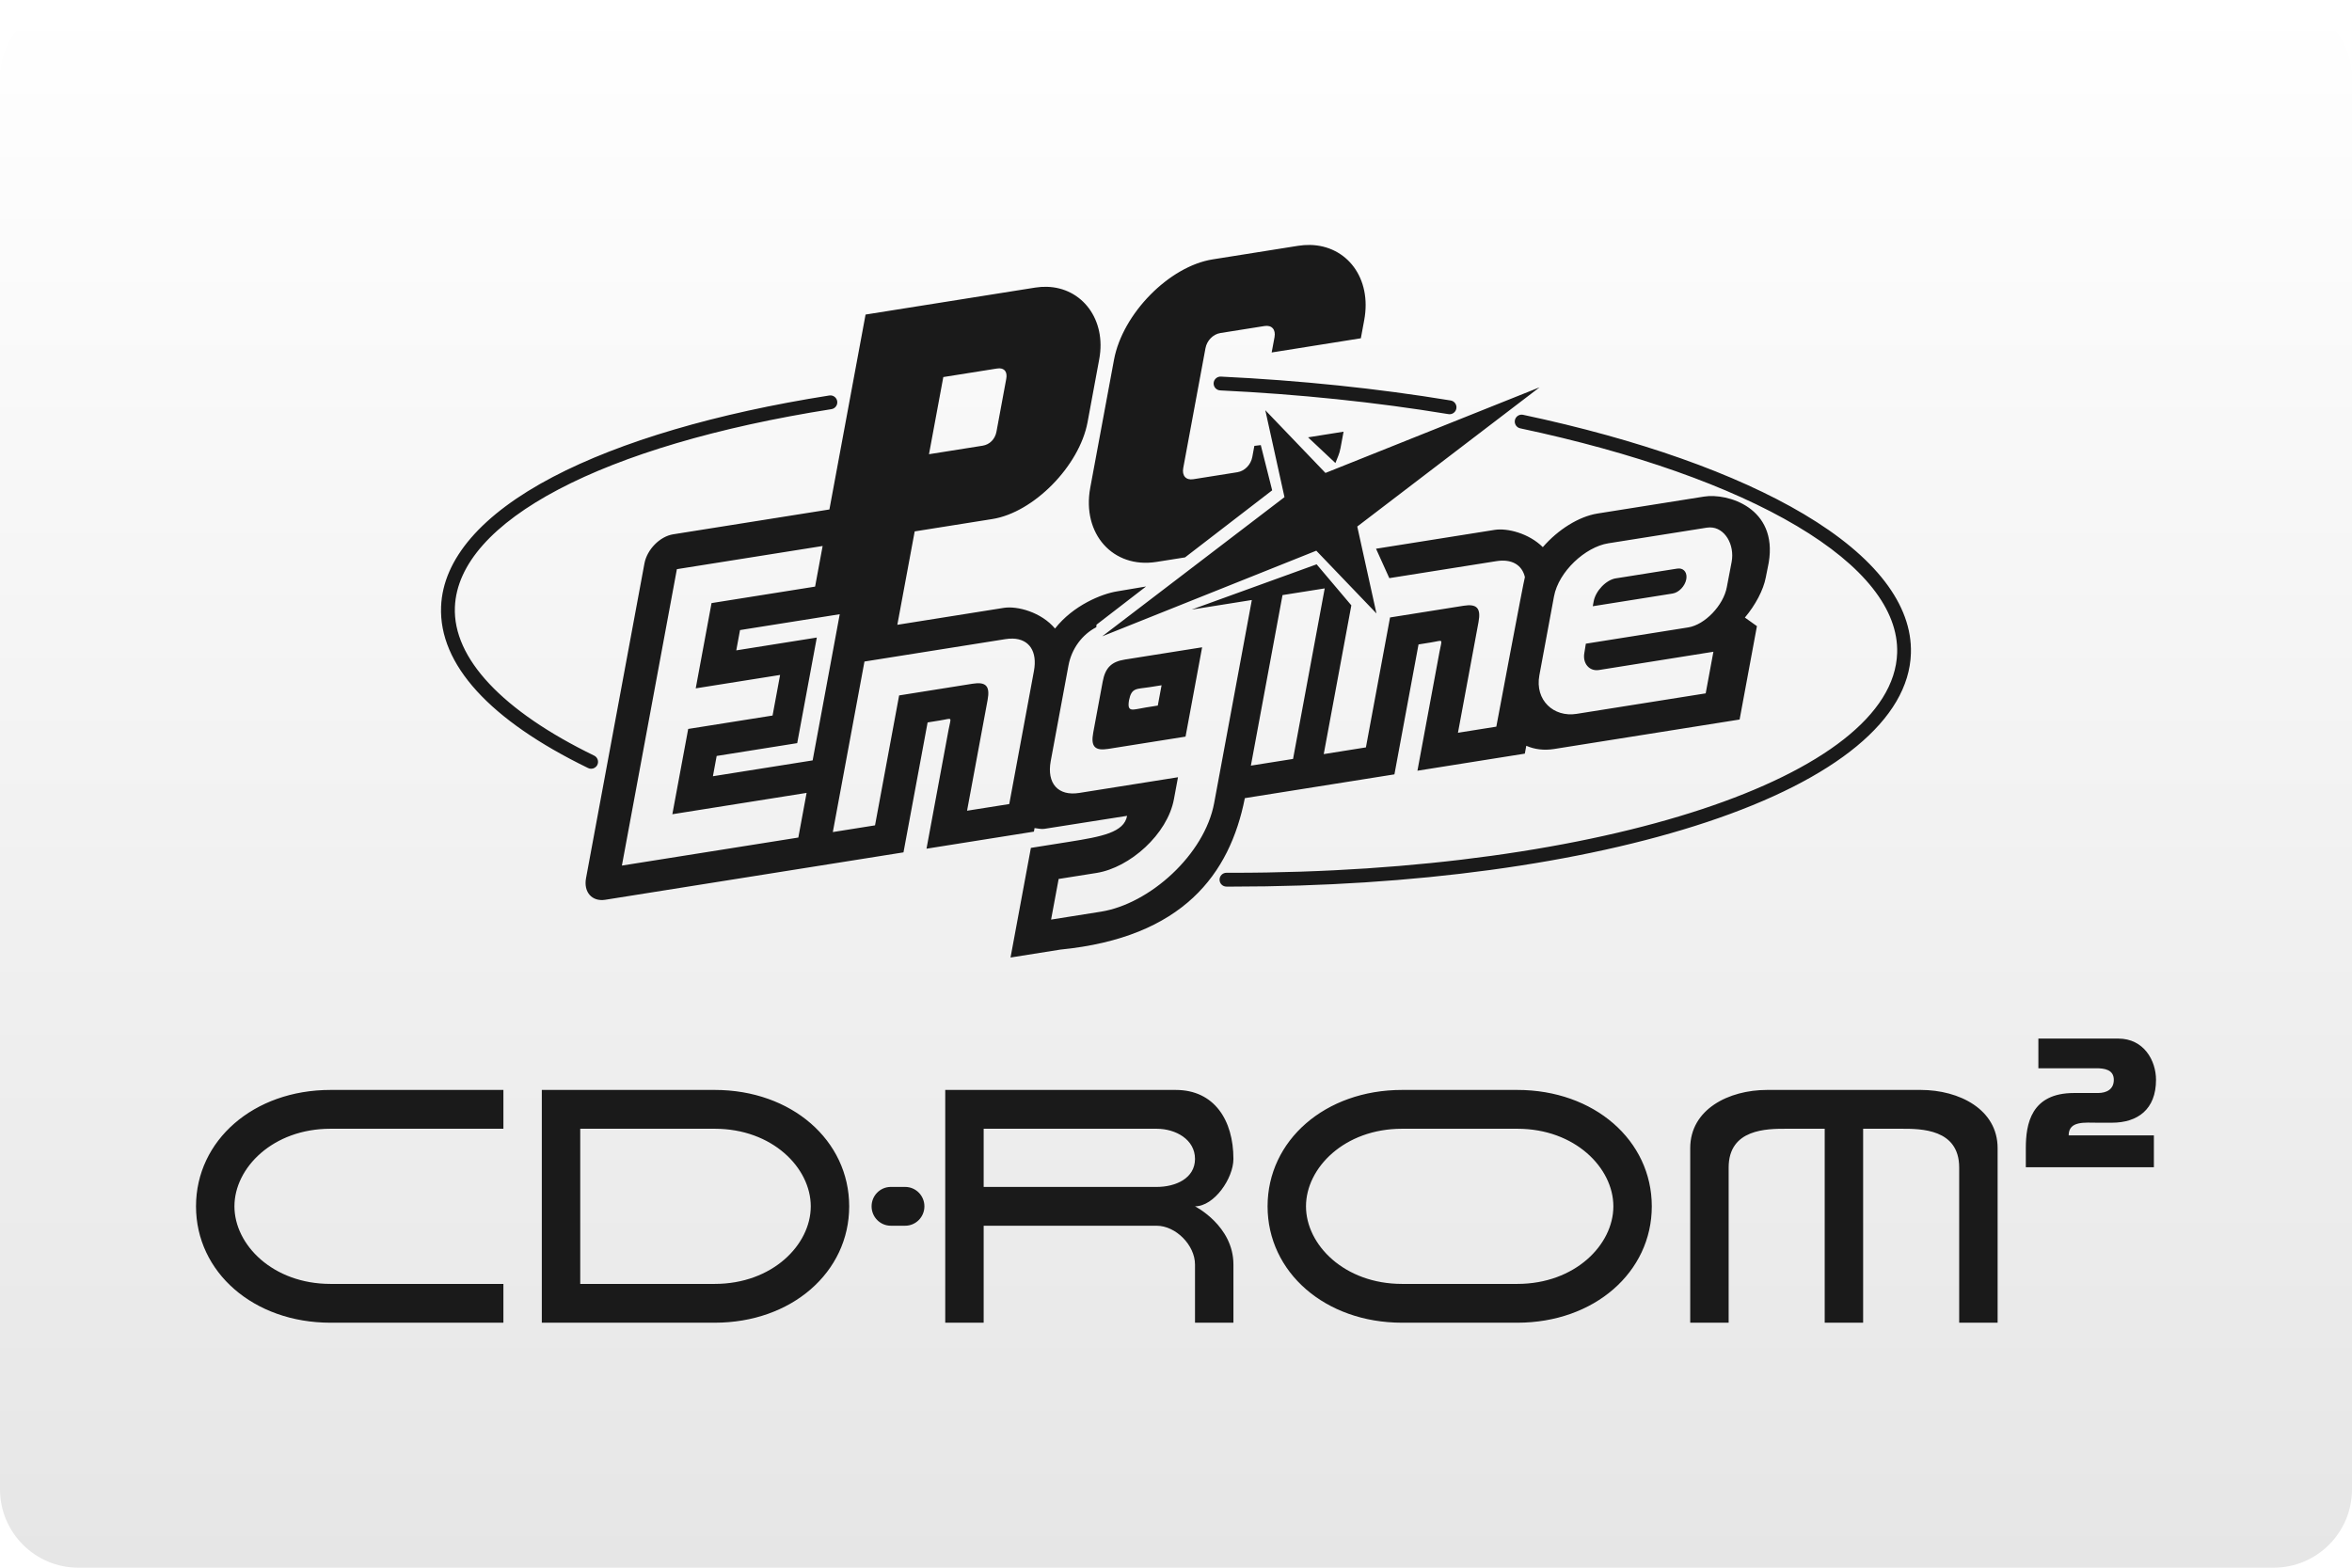
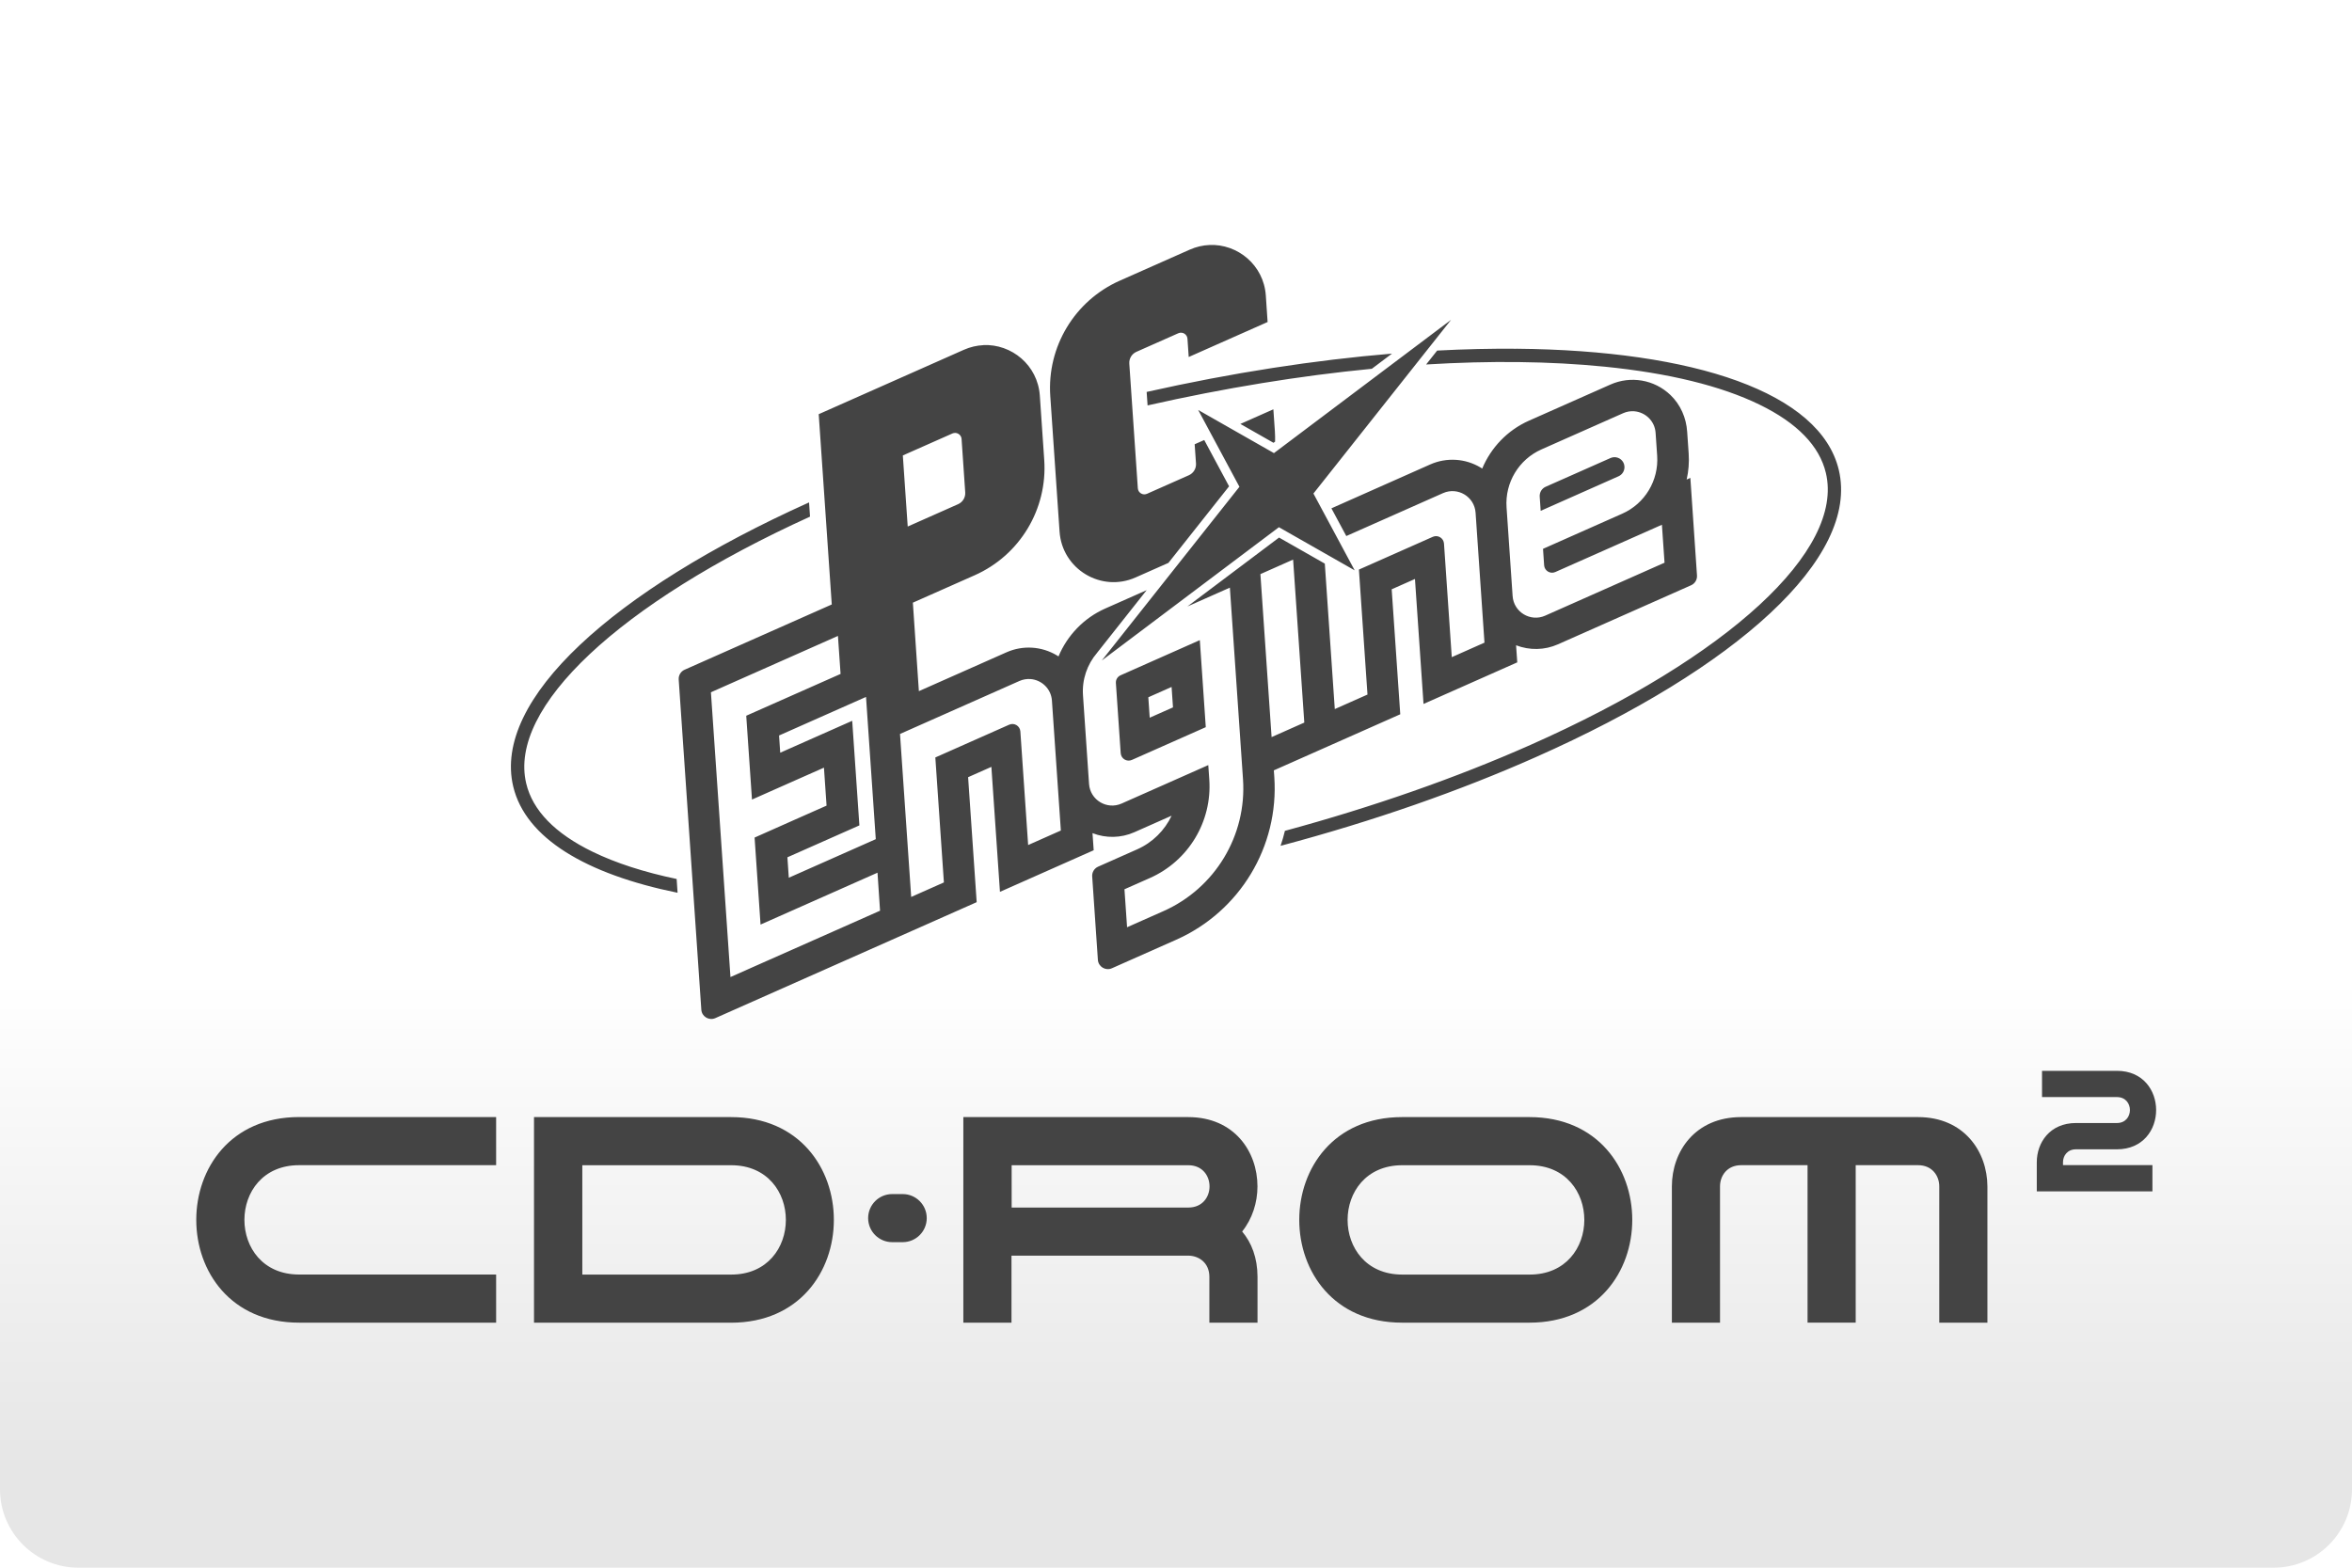
- <svg xmlns="http://www.w3.org/2000/svg" width="480" height="320" version="1.1" viewBox="0 0 480 320">
+ <svg xmlns="http://www.w3.org/2000/svg" width="480" height="320" version="1.1" viewBox="0 0 480 320" xml:space="preserve">
  <defs>
-     <linearGradient id="a" x1="81.598" x2="81.598" y2="84.667" gradientTransform="scale(3.7795)" gradientUnits="userSpaceOnUse">
+     <linearGradient id="a" x2="0" y1="200" y2="300" gradientUnits="userSpaceOnUse">
      <stop stop-color="#fff" offset="0" />
      <stop stop-color="#e6e6e6" offset="1" />
    </linearGradient>
  </defs>
-   <rect width="480" height="320" ry="16" fill="url(#a)" stroke-linecap="square" stroke-linejoin="round" stroke-width="2" style="paint-order:stroke fill markers" />
-   <path d="m267.32 50.001c-0.784-0.013-1.595 0.044-2.428 0.176l-17.414 2.769c-8.881 1.413-18.388 11.091-20.133 20.498l-4.844 26.107c-1.743 9.406 4.638 16.558 13.525 15.145l5.82-0.92 17.781-13.691-2.324-9.23-1.312 0.158-0.422 2.275c-0.292 1.579-1.558 2.864-3.043 3.103l-9.004 1.43c-1.487 0.238-2.337-0.715-2.043-2.293l4.537-24.451c0.292-1.572 1.556-2.86 3.041-3.098l9.004-1.43c1.486-0.237 2.336 0.715 2.043 2.287l-0.58 3.113 18.199-2.897 0.691-3.727c1.581-8.525-3.512-15.197-11.096-15.326zm-53.724 8.541c-0.748-0.016-1.52 0.034-2.311 0.16l-34.639 5.506-7.379 39.786-31.895 5.072c-2.699 0.43-5.327 3.097-5.855 5.955l-11.92 64.235c-0.528 2.86 1.233 4.832 3.932 4.406l60.856-9.676 4.924-26.521 2.478-0.398c2.726-0.428 2.324-0.919 1.795 1.912l-4.5 24.26 21.92-3.484 0.133-0.727c0.559 0.042 1.309 0.26 1.965 0.162l16.922-2.66c-0.629 3.382-5.087 4.232-11.893 5.312l-7.744 1.232-4.154 22.377 10.176-1.617c25.052-2.477 34.583-15.451 37.643-30.915l30.527-4.855 4.918-26.521 2.482-0.398c2.72-0.432 2.32-0.924 1.799 1.908l-4.504 24.268 21.916-3.486 0.299-1.607c1.654 0.731 3.588 0.988 5.633 0.666l37.902-6.023 3.535-19.062-2.457-1.752c2.127-2.527 3.787-5.616 4.268-8.211l0.598-3.006c1.891-11.243-8.454-14.23-13.176-13.479l-21.75 3.457c-3.853 0.613-8.093 3.304-11.18 6.867-2.854-2.833-7.26-3.934-9.822-3.525l-24.215 3.848 2.711 6.004 21.838-3.467c3.15-0.503 5.254 0.756 5.832 3.256-0.234 0.661-5.832 30.526-5.832 30.526l-7.83 1.246 4.199-22.611c0.52-2.832-0.334-3.748-3.053-3.314l-15.006 2.389-4.924 26.521-8.607 1.373 5.633-30.366-7.086-8.375-25.506 9.24 12.088-1.924 0.195-0.025-7.687 41.438c-1.954 10.526-13.163 20.592-23.107 22.174l-10.174 1.615 1.543-8.293 7.738-1.227c6.804-1.085 14.466-7.909 15.787-15.045l0.834-4.49-20.154 3.203c-4.322 0.689-6.668-1.941-5.818-6.516l3.615-19.48c0.639-3.462 2.796-6.335 5.68-7.83l0.047-0.521 10.113-7.797-5.906 0.996c-3.144 0.497-8.972 2.859-12.676 7.592-2.8-3.348-7.697-4.659-10.455-4.221l-21.725 3.457 3.541-19.066 15.85-2.522c8.436-1.338 17.772-10.846 19.432-19.775l2.381-12.85c1.503-8.097-3.506-14.626-10.738-14.781zm-9.621 16.646c1.1 0.026 1.631 0.822 1.381 2.15l-1.996 10.779c-0.286 1.524-1.373 2.628-2.811 2.857l-10.959 1.742 2.922-15.75 10.959-1.742c0.18-0.028 0.347-0.041 0.504-0.037zm45.038 1.684c-0.705 0.042-1.297 0.611-1.332 1.34-0.038 0.781 0.563 1.443 1.342 1.478 16.061 0.77 31.73 2.4 46.575 4.842 0.078 0.012 0.156 0.02 0.232 0.02 0.678 0 1.274-0.49 1.389-1.184 0.128-0.77-0.395-1.496-1.162-1.621-14.952-2.46-30.732-4.1-46.901-4.875-0.048-2e-3 -0.096-0.003-0.143 0zm65.181 2.191-43.692 17.475-12.277-12.805 3.914 17.744-37.199 28.412 43.692-17.48 12.277 12.807-3.916-17.74 37.201-28.412zm-144.66 1.648c-0.094-0.004-0.189 5.94e-4 -0.285 0.015-23.064 3.631-42.561 9.376-56.384 16.613-14.57 7.63-22.47 16.788-22.848 26.488-0.464 11.784 9.911 23.178 30.008 32.95 0.199 0.098 0.408 0.145 0.615 0.145 0.521 0 1.024-0.293 1.268-0.795 0.34-0.705 0.049-1.548-0.65-1.889-18.742-9.114-28.836-19.875-28.424-30.298 0.684-17.582 30.132-33.071 76.853-40.423 0.768-0.122 1.294-0.843 1.172-1.613-0.105-0.674-0.669-1.163-1.324-1.193zm141.02 3.928c-0.656-0.004-1.248 0.452-1.389 1.119-0.159 0.762 0.327 1.512 1.088 1.674 23.304 4.952 42.821 11.843 56.438 19.93 13.677 8.118 20.758 17.08 20.482 25.914-0.785 25.241-60.287 44.879-135.7 44.878-0.389 0-0.785-4.5e-4 -1.172-2e-3h-6e-3c-0.777 0-1.403 0.63-1.406 1.408-1e-3 0.781 0.623 1.413 1.402 1.414 0.395 2e-3 0.786 2e-3 1.18 2e-3 36.912 0 71.264-4.666 96.843-13.164 26.454-8.79 41.252-21.026 41.669-34.448 0.309-9.921-7.251-19.754-21.863-28.43-13.88-8.242-33.691-15.248-57.29-20.264-0.095-0.02-0.19-0.031-0.283-0.031zm-36.357 3.477-7.242 1.154 5.578 5.246c0.475-1.28 0.803-1.766 1.047-3.08l0.617-3.32zm74.767 19.543c3.052-0.015 5.082 3.54 4.434 7.021l-0.988 5.181c-0.693 3.716-4.479 7.666-7.869 8.207l-20.9 3.324-0.303 1.879c-0.397 2.137 1.018 3.806 2.975 3.494l23.361-3.727-1.574 8.494-26.354 4.185c-4.654 0.738-8.531-2.776-7.59-7.873l2.986-16.104c0.948-5.093 6.412-10.095 11.064-10.836l20.135-3.197c0.212-0.034 0.42-0.05 0.623-0.051zm-181.08 3.791-1.537 8.291-21.135 3.363-3.227 17.404 17.219-2.736-1.537 8.285-17.219 2.736-3.234 17.41 27.398-4.357-1.689 9.117-36.006 5.721 11.223-60.505 29.744-4.728zm174.86 4.592c-0.145-0.01-0.298-2e-3 -0.459 0.023l-4.184 0.662-6.672 1.064-1.69 0.264c-1.956 0.314-4.102 2.549-4.498 4.687l-0.186 1.004 16.283-2.59c1.286-0.206 2.538-1.509 2.801-2.916 0.225-1.231-0.381-2.132-1.397-2.199zm-72.394 4.064-6.461 34.81-8.607 1.365 6.455-34.804 0.197-0.037 8.416-1.334zm-98.976 5.271-5.529 29.836-20.352 3.234 0.766-4.139 16.438-2.617 4-21.553-16.438 2.617 0.766-4.143 20.35-3.236zm35.34 4.978c3.332 0.104 5.034 2.615 4.291 6.621l-5.035 27.148-8.611 1.363 4.193-22.605c0.529-2.834-0.326-3.753-3.053-3.32l-15.004 2.389-4.918 26.521-8.613 1.371 6.457-34.808 0.201-0.033 28.566-4.541c0.54-0.086 1.049-0.12 1.525-0.105zm38.617 1.772-15.787 2.506c-2.726 0.432-3.985 1.68-4.508 4.518l-1.928 10.398c-0.528 2.839 0.329 3.751 3.055 3.318l15.785-2.508 3.383-18.232zm-8.275 7.752-0.771 4.141-2.478 0.396c-2.662 0.424-3.834 1.135-3.396-1.475 0.534-2.631 1.506-2.247 4.168-2.672l2.478-0.391zm178.94 72.118v6.059h11.82c1.685 0 3.574 0.285 3.574 2.361 0 1.965-1.502 2.691-3.24 2.691h-4.885c-8.77 0-9.832 6.321-9.832 11.258v3.896h26.135v-6.5h-17.391c-2e-3 -3.03 3.332-2.592 5.904-2.592h2.92c5.225 0 9.002-2.692 9.002-8.754 0-3.896-2.443-8.42-7.715-8.42h-16.293zm-348.55 10.484c-15.683 0-27.443 10.295-27.443 23.758 0 13.461 11.761 23.756 27.443 23.756h35.289v-7.92h-35.289c-11.762 0-19.602-7.983-19.602-15.836 0-7.852 7.839-15.836 19.602-15.836h35.289v-7.922h-35.289zm43.128 0v47.513h35.287c15.683 0 27.443-10.295 27.443-23.756 0-13.462-11.761-23.758-27.443-23.758zm175.56 0c-15.684 0-27.445 10.295-27.445 23.758 0 13.461 11.762 23.756 27.445 23.756h23.523c15.683 0 27.443-10.295 27.443-23.756 0-13.462-11.761-23.758-27.443-23.758zm74.493 0c-7.842 0-15.684 3.961-15.684 11.881v35.632h7.842v-31.675c0-7.919 7.843-7.916 11.764-7.916h7.84v39.591h7.842v-39.591h7.842c3.92 0 11.76-3e-3 11.76 7.916v31.675h7.844v-35.632c0-7.92-7.843-11.881-15.684-11.881zm-167.72 2e-3v47.513h7.842v-19.797h35.287c3.921 0 7.842 3.961 7.842 7.92v11.877h7.842v-11.877c0-7.92-7.844-11.881-7.844-11.881 3.921 0 7.842-5.72 7.842-9.68 0-7.919-3.919-14.076-11.762-14.076h-47.048zm-74.491 7.92h27.445c11.762 0 19.602 7.983 19.602 15.836 0 7.852-7.84 15.836-19.602 15.836h-27.445zm82.333 0h35.287c3.92 0 7.842 2.197 7.842 6.156-9.9e-4 3.959-3.922 5.721-7.842 5.721h-35.287v-11.877zm85.384 0h23.523c11.762 0 19.602 7.983 19.602 15.836 0 7.852-7.839 15.836-19.602 15.836h-23.523c-11.762 0-19.604-7.983-19.604-15.836 0-7.852 7.842-15.836 19.604-15.836zm-104.44 11.877c-2.118 0.054-3.818 1.808-3.818 3.959 0 2.185 1.754 3.959 3.92 3.959h2.939c2.165-1e-5 3.92-1.774 3.92-3.959s-1.754-3.959-3.92-3.959h-2.939c-0.034 0-0.068-8.7e-4 -0.102 0z" fill="#1a1a1a" stroke-width=".5" />
-   <style type="text/css">.st0{fill:#FC0C18;}
- 	.st1{fill:#FC0C18;}</style>
+   <rect width="480" height="320" ry="16" fill="url(#a)" />
+   <path d="m246.8 50.01c-1.329 0.06-2.681 0.365-3.998 0.949l-14.27 6.33c-9.213 4.083-14.88 13.5-14.19 23.55l1.895 27.67c0.52 7.662 8.503 12.48 15.52 9.359l6.697-2.971 12.38-15.63-5.07-9.447-1.955 0.863 0.272 3.908c0.073 1.032-0.513 1.999-1.457 2.416l-8.547 3.789c-0.842 0.373-1.799-0.204-1.865-1.119l-1.742-25.45c-0.073-1.032 0.511-1.997 1.455-2.414l8.549-3.791c0.842-0.373 1.799 0.204 1.865 1.119l0.256 3.732 16.1-7.143-0.365-5.414c-0.428-6.225-5.773-10.57-11.53-10.31zm49.34 15.27-36.15 27.21-15.46-8.805 8.414 15.68-28.09 35.46 36.15-27.21 15.46 8.805-8.416-15.68 28.09-35.46zm-95.45 5.174c-1.329 0.06-2.679 0.367-3.996 0.951l-29.61 13.14 2.664 38.84-30.03 13.32c-0.783 0.344-1.266 1.149-1.207 1.998l4.617 67.4c0.095 1.405 1.566 2.29 2.854 1.719l53.34-23.67-1.748-25.51 4.748-2.107 1.75 25.51 19.13-8.49-0.242-3.49c2.737 1.068 5.825 1.018 8.555-0.197l7.59-3.367c-1.412 2.986-3.864 5.46-7.004 6.857l-7.998 3.549c-0.783 0.344-1.266 1.149-1.207 1.998l1.162 17.02c0.095 1.405 1.568 2.292 2.855 1.721l13.13-5.826c12.99-5.767 20.99-19.03 20.02-33.21l-0.096-1.361 25.8-11.45-1.75-25.51 4.75-2.107 1.748 25.51 19.13-8.488-0.242-3.49c2.737 1.061 5.825 1.018 8.555-0.197l27.16-12.05c0.783-0.344 1.266-1.149 1.207-1.998l-1.354-19.92-0.754 0.336c0.388-1.72 0.535-3.505 0.41-5.312l-0.309-4.457c-0.183-2.817-1.353-5.511-3.395-7.473-3.33-3.198-8.175-3.958-12.24-2.158l-16.65 7.385c-4.398 1.947-7.757 5.509-9.543 9.775-0.11-0.066-0.212-0.139-0.322-0.205-3.11-1.873-6.943-2.114-10.27-0.643l-20.18 8.965 3.037 5.656 19.74-8.76c3.008-1.332 6.425 0.724 6.645 4.01l1.814 26.51-6.674 2.965-1.588-23.19c-0.081-1.127-1.251-1.838-2.283-1.377l-15.08 6.689 1.75 25.51-6.674 2.963-2.035-29.69-9.338-5.32-18.71 14.07 1.998-0.885 6.674-2.965 2.68 39.1c0.79 11.5-5.702 22.25-16.23 26.93l-7.428 3.293-0.535-7.75 5.203-2.305c7.86-3.483 12.7-11.52 12.11-20.1l-0.205-2.941-17.69 7.846c-3.008 1.332-6.425-0.726-6.645-4.012l-1.236-18.09c-0.22-3.22 0.857-6.301 2.869-8.65l0.006-0.014 10.12-12.79-8.451 3.748c-4.398 1.947-7.757 5.511-9.543 9.777-0.102-0.066-0.212-0.139-0.322-0.205-3.11-1.873-6.945-2.115-10.27-0.644l-17.9 7.939-0.24-3.512-0.988-14.55 12.62-5.598c9.213-4.083 14.88-13.5 14.19-23.55l-0.9-13.12c-0.428-6.225-5.775-10.57-11.53-10.31zm108.8 0.734c-5.191-0.047-10.6 0.077-16.19 0.371l-2.254 2.84c13.06-0.798 25.34-0.66 36.4 0.445 13.14 1.317 23.78 3.923 31.64 7.75 7.669 3.732 12.23 8.424 13.54 13.94 3.776 15.81-19.9 37.61-60.31 55.53-15.13 6.711-32.26 12.7-50.09 17.53-0.249 1.032-0.541 2.056-0.885 3.059 19.06-5.071 36.67-11.26 52.07-18.1 40.81-18.1 66.15-40.67 61.85-58.65-3.765-15.77-29.46-24.39-65.79-24.72zm-25.41 0.992c-15.69 1.31-32.59 3.894-50.07 7.824l0.19 2.75c15.69-3.549 31.12-6.059 45.77-7.479l4.111-3.096zm-24.21 11.37-6.732 2.986 6.762 3.85 0.322-0.242c0.015-0.71 9.3e-4 -1.427-0.043-2.145l-0.309-4.449zm73.64 0.4c2.237 0.171 4.203 1.944 4.367 4.408l0.32 4.66c0.344 5.057-2.502 9.793-7.135 11.84l-16.16 7.172 0.227 3.359c0.081 1.127 1.251 1.836 2.283 1.375l15.08-6.689 2.986-1.324 3.688-1.639 0.535 7.75-1.26 0.557-23.1 10.25c-3.008 1.332-6.425-0.724-6.645-4.01l-1.236-18.09c-0.344-5.057 2.502-9.791 7.135-11.84l16.65-7.385c0.75-0.333 1.526-0.453 2.271-0.397zm-138.5 4.422c0.628 0.048 1.179 0.544 1.229 1.23l0.746 10.9c0.073 1.032-0.513 1.997-1.457 2.414l-10.28 4.561-0.996-14.51 10.12-4.486c0.21-0.093 0.429-0.125 0.639-0.109zm134.4 4.949c-0.245 0.011-0.493 0.067-0.736 0.174l-13.24 5.869c-0.783 0.344-1.266 1.15-1.207 2.006l0.197 2.904 15.89-7.055c0.783-0.344 1.266-1.148 1.207-2.004-0.071-1.142-1.056-1.941-2.117-1.895zm-164.3 9.234c-39.94 17.99-64.61 40.23-60.37 57.99 2.517 10.54 14.82 17.88 33.54 21.69l-0.189-2.816c-6.681-1.398-12.43-3.257-17.16-5.562-7.669-3.732-12.23-8.424-13.54-13.94-3.703-15.49 18.97-36.74 57.92-54.46l-0.197-2.896zm98.79 11.67 2.283 33.27-6.674 2.965-2.283-33.27 6.674-2.963zm-92.89 15.59 0.535 7.75-2.131 0.945-17.12 7.588 1.172 17.11 9.447-4.193 5.24-2.318 0.533 7.75-2.809 1.242-3.865 1.713-8.014 3.564 1.215 17.76 23.87-10.59 0.519 7.758-2.898 1.287-22.39 9.93-5.24 2.328-3.988-58.13 2.209-0.981 23.71-10.52zm73.85 0.85-16.16 7.172c-0.629 0.271-1.018 0.908-0.967 1.596l0.981 14.31c0.081 1.127 1.251 1.836 2.283 1.375l15.08-6.688-1.215-17.76zm-34.55 7.945c2.24 0.171 4.204 1.944 4.369 4.408l1.822 26.51-6.676 2.963-1.588-23.19c-0.081-1.127-1.251-1.836-2.283-1.375l-15.07 6.688 1.748 25.51-6.674 2.963-2.283-33.27 24.36-10.81c0.752-0.333 1.531-0.453 2.277-0.397zm28.79 1.611 0.285 4.172-4.75 2.107-0.285-4.17 4.75-2.109zm-62.36 2.043 0.381 5.568 1.609 23.46-17.75 7.873-0.285-4.172 14.69-6.512-1.465-21.35-14.69 6.514-0.24-3.514 17.75-7.873zm240 76.32v5.355h15.29c3.532 0 3.532 5.293 0 5.293h-5.24-3.117c-5.335 0-8.002 4.001-8.002 8.002v0.594 2.521 2.834h23.6v-5.355h-18.25v-0.582c0-1.323 0.886-2.646 2.646-2.646h2.105 1.012 5.24c10.67 0 10.67-16.02 0-16.02h-15.29zm-355.7 9.43c-27.98 0.01-27.98 41.97 0 41.97h40.21v-9.824h-40.21c-14.88 0-14.88-22.32 0-22.32h40.21v-9.826h-40.21zm47.94 0.01v41.74 0.231h40.21c27.98-0.01 27.98-41.97 0-41.97h-40.21zm87.62 0v41.96h9.826v-13.68h36.06c2.157 0 4.324 1.438 4.324 4.324v9.367h9.826v-9.367c-0.01-3.897-1.22-6.97-3.137-9.252 2.073-2.584 3.127-5.898 3.127-9.211 0-7.075-4.711-14.14-14.14-14.14h-36.06-9.826zm89.54 0c-27.98 0-27.98 41.96 0 41.96h25.99c27.98 0 27.98-41.96 0-41.96h-25.99zm69.2 0c-9.43 0-14.14 7.076-14.14 14.14v27.82h9.824v-27.82c0-2.157 1.438-4.324 4.324-4.324h13.54v32.14h9.826v-32.14h12.73c2.876 0 4.324 2.157 4.324 4.324v27.82h9.826v-27.82c-0.021-7.064-4.741-14.14-14.16-14.14h-36.09zm-236.5 9.826h30.38c14.88 0 14.88 22.32 0 22.32h-30.38v-22.32zm87.62 0h36.06c2.876 0 4.324 2.157 4.324 4.324 0 2.146-1.438 4.314-4.324 4.314h-36.06v-8.639zm79.72 0h25.99c14.88 0 14.88 22.32 0 22.32h-25.99c-14.88 0-14.88-22.32 0-22.32zm-104.1 5.887c-2.709 0-4.908 2.199-4.908 4.908s2.199 4.908 4.908 4.908h2.146c2.709 0 4.906-2.199 4.906-4.908s-2.197-4.908-4.906-4.908h-2.146z" fill="#444" />
</svg>
